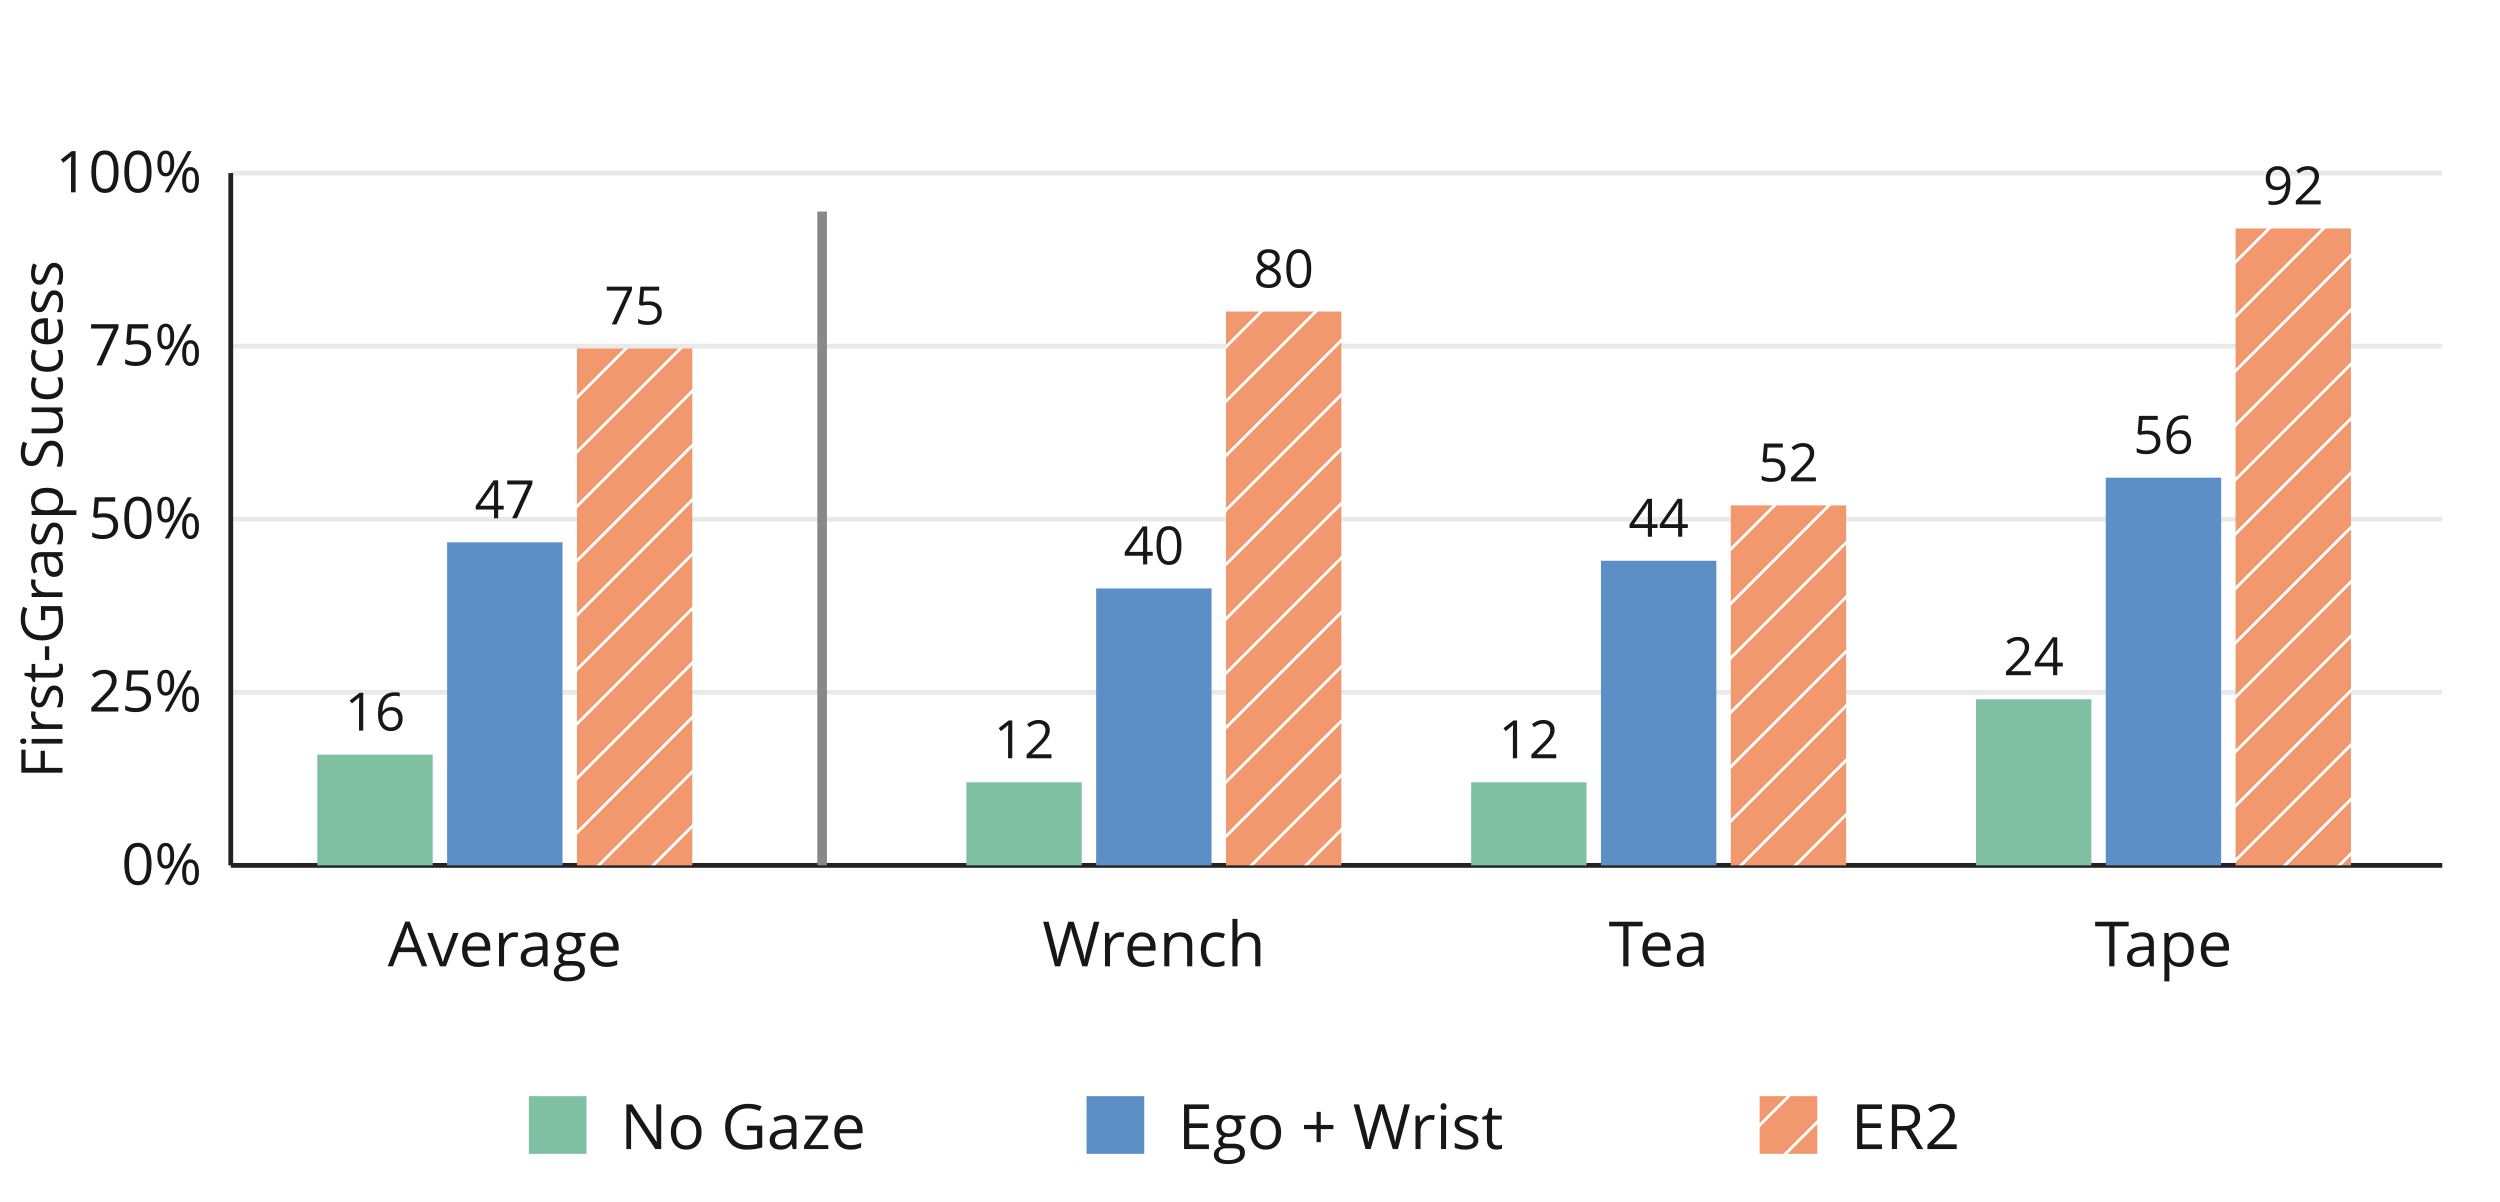
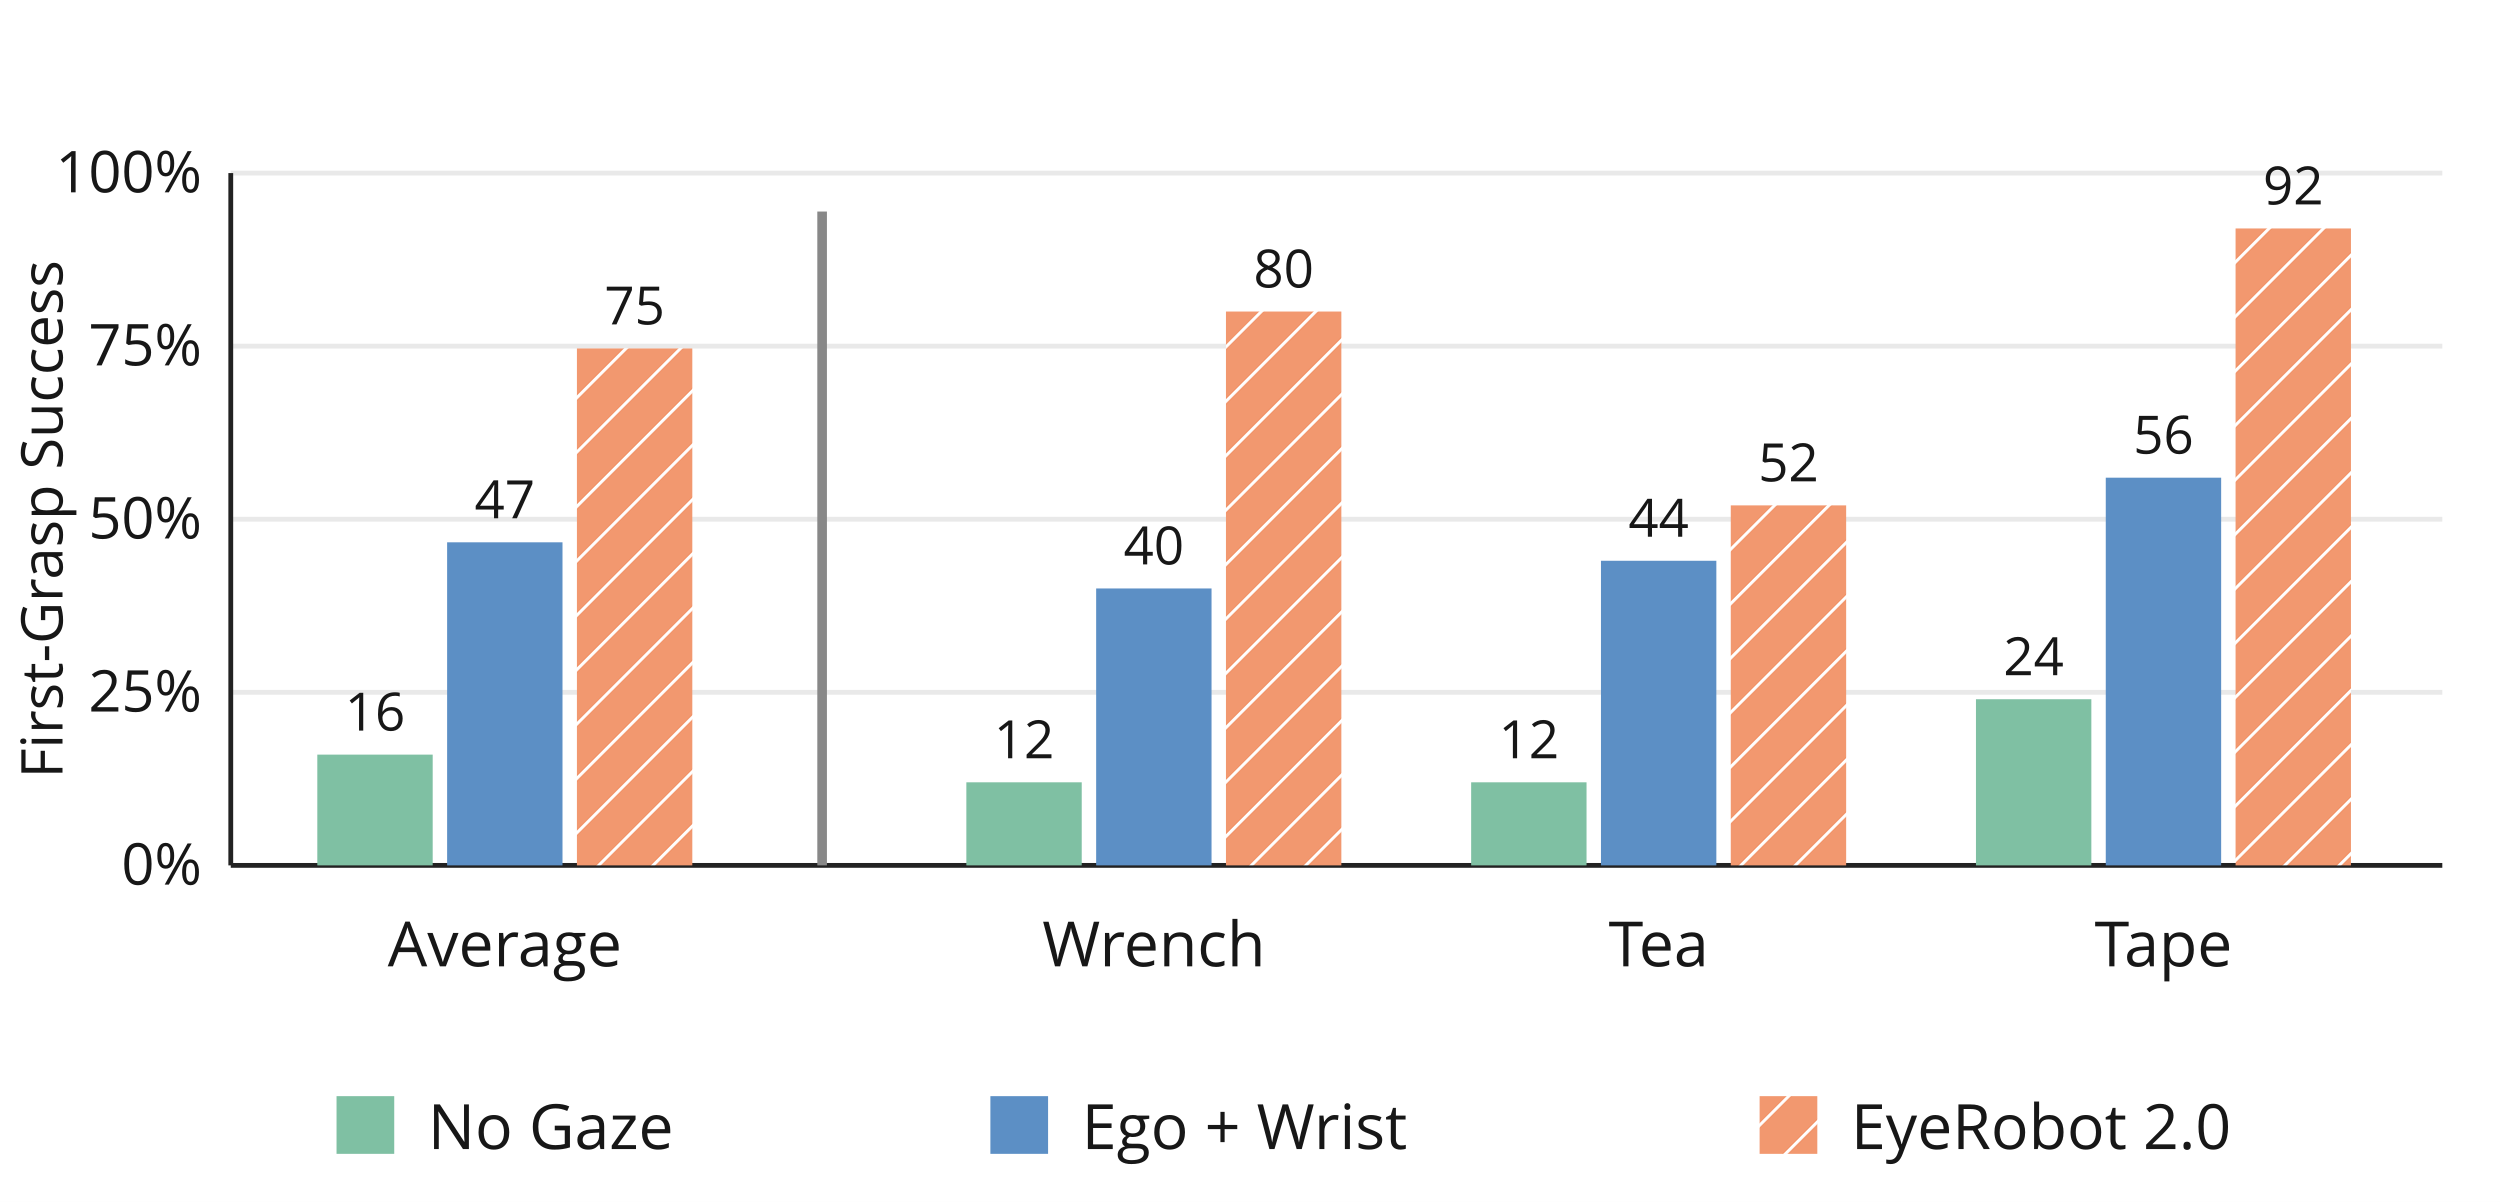
<svg xmlns="http://www.w3.org/2000/svg" width="520" height="250" viewBox="0 0 520 250" role="img" aria-labelledby="title desc">
  <defs>
    <pattern id="avf-hatch" width="8" height="8" patternUnits="userSpaceOnUse" patternTransform="rotate(45)">
      <rect width="8" height="8" fill="#f2986f" />
      <line x1="0" y1="0" x2="0" y2="8" stroke="#fff" stroke-width="1.2" />
    </pattern>
    <style>
      text { font-family: "Avenir Next", Avenir, "Open Sans", sans-serif; fill: #171717; letter-spacing: 0; }
      .legend { font-size: 13px; }
      .section-label { font-size: 14px; fill: #555; }
      .axis-label { font-size: 12px; }
      .task-label { font-size: 13px; }
      .value { font-size: 11px; text-anchor: middle; }
      .grid { stroke: #e9e9e9; stroke-width: 1; }
      .axis { stroke: #222; stroke-width: 1; }
    </style>
  </defs>
  <rect width="520" height="250" fill="#fff" />
  <g transform="translate(0 -24)">
    <g class="grid">
      <line x1="48" y1="60" x2="508" y2="60" />
      <line x1="48" y1="96" x2="508" y2="96" />
      <line x1="48" y1="132" x2="508" y2="132" />
      <line x1="48" y1="168" x2="508" y2="168" />
    </g>
    <g class="axis">
      <line x1="48" y1="60" x2="48" y2="204" />
      <line x1="48" y1="204" x2="508" y2="204" />
      <line x1="171" y1="68" x2="171" y2="204" stroke="#888" stroke-width="2" />
    </g>
    <g class="axis-label" text-anchor="end">
      <text x="42" y="64">100%</text>
      <text x="42" y="100">75%</text>
      <text x="42" y="136">50%</text>
      <text x="42" y="172">25%</text>
      <text x="42" y="208">0%</text>
    </g>
    <text class="axis-label" text-anchor="middle" transform="translate(13 132) rotate(-90)">First-Grasp Success</text>
    <g data-task="Average">
      <rect data-policy="No Gaze" data-value="16.000000" x="66" y="180.96" width="24" height="23.04" fill="#7fc0a3" />
      <text class="value" x="78" y="175.96">16</text>
      <rect data-policy="Ego + Wrist" data-value="46.666667" x="93" y="136.8" width="24" height="67.2" fill="#5c8fc5" />
      <text class="value" x="105" y="131.8">47</text>
-       <rect data-policy="ER2" data-value="74.666667" x="120" y="96.48" width="24" height="107.52" fill="url(#avf-hatch)" />
+       <rect data-policy="EyeRobot 2.0" data-value="74.666667" x="120" y="96.48" width="24" height="107.52" fill="url(#avf-hatch)" />
      <text class="value" x="132" y="91.48">75</text>
      <text class="task-label" x="105" y="225" text-anchor="middle">Average</text>
    </g>
    <g data-task="Wrench">
      <rect data-policy="No Gaze" data-value="12.000000" x="201" y="186.72" width="24" height="17.28" fill="#7fc0a3" />
      <text class="value" x="213" y="181.72">12</text>
      <rect data-policy="Ego + Wrist" data-value="40.000000" x="228" y="146.4" width="24" height="57.6" fill="#5c8fc5" />
      <text class="value" x="240" y="141.4">40</text>
-       <rect data-policy="ER2" data-value="80.000000" x="255" y="88.8" width="24" height="115.2" fill="url(#avf-hatch)" />
+       <rect data-policy="EyeRobot 2.0" data-value="80.000000" x="255" y="88.8" width="24" height="115.2" fill="url(#avf-hatch)" />
      <text class="value" x="267" y="83.8">80</text>
      <text class="task-label" x="240" y="225" text-anchor="middle">Wrench</text>
    </g>
    <g data-task="Tea">
      <rect data-policy="No Gaze" data-value="12.000000" x="306" y="186.72" width="24" height="17.28" fill="#7fc0a3" />
      <text class="value" x="318" y="181.72">12</text>
      <rect data-policy="Ego + Wrist" data-value="44.000000" x="333" y="140.64" width="24" height="63.36" fill="#5c8fc5" />
      <text class="value" x="345" y="135.64">44</text>
-       <rect data-policy="ER2" data-value="52.000000" x="360" y="129.12" width="24" height="74.88" fill="url(#avf-hatch)" />
+       <rect data-policy="EyeRobot 2.0" data-value="52.000000" x="360" y="129.12" width="24" height="74.88" fill="url(#avf-hatch)" />
      <text class="value" x="372" y="124.12">52</text>
      <text class="task-label" x="345" y="225" text-anchor="middle">Tea</text>
    </g>
    <g data-task="Tape">
      <rect data-policy="No Gaze" data-value="24.000000" x="411" y="169.44" width="24" height="34.56" fill="#7fc0a3" />
      <text class="value" x="423" y="164.44">24</text>
      <rect data-policy="Ego + Wrist" data-value="56.000000" x="438" y="123.36" width="24" height="80.64" fill="#5c8fc5" />
      <text class="value" x="450" y="118.36">56</text>
-       <rect data-policy="ER2" data-value="92.000000" x="465" y="71.52" width="24" height="132.48" fill="url(#avf-hatch)" />
+       <rect data-policy="EyeRobot 2.0" data-value="92.000000" x="465" y="71.52" width="24" height="132.48" fill="url(#avf-hatch)" />
      <text class="value" x="477" y="66.52">92</text>
      <text class="task-label" x="450" y="225" text-anchor="middle">Tape</text>
    </g>
  </g>
  <g class="legend">
-     <rect x="110" y="228" width="12" height="12" fill="#7fc0a3" />
-     <text x="129" y="239">No Gaze</text>
-     <rect x="226" y="228" width="12" height="12" fill="#5c8fc5" />
-     <text x="245" y="239">Ego + Wrist</text>
+     <rect x="70" y="228" width="12" height="12" fill="#7fc0a3" />
+     <text x="89" y="239">No Gaze</text>
+     <rect x="206" y="228" width="12" height="12" fill="#5c8fc5" />
+     <text x="225" y="239">Ego + Wrist</text>
    <rect x="366" y="228" width="12" height="12" fill="url(#avf-hatch)" />
-     <text x="385" y="239">ER2</text>
+     <text x="385" y="239">EyeRobot 2.0</text>
  </g>
</svg>
